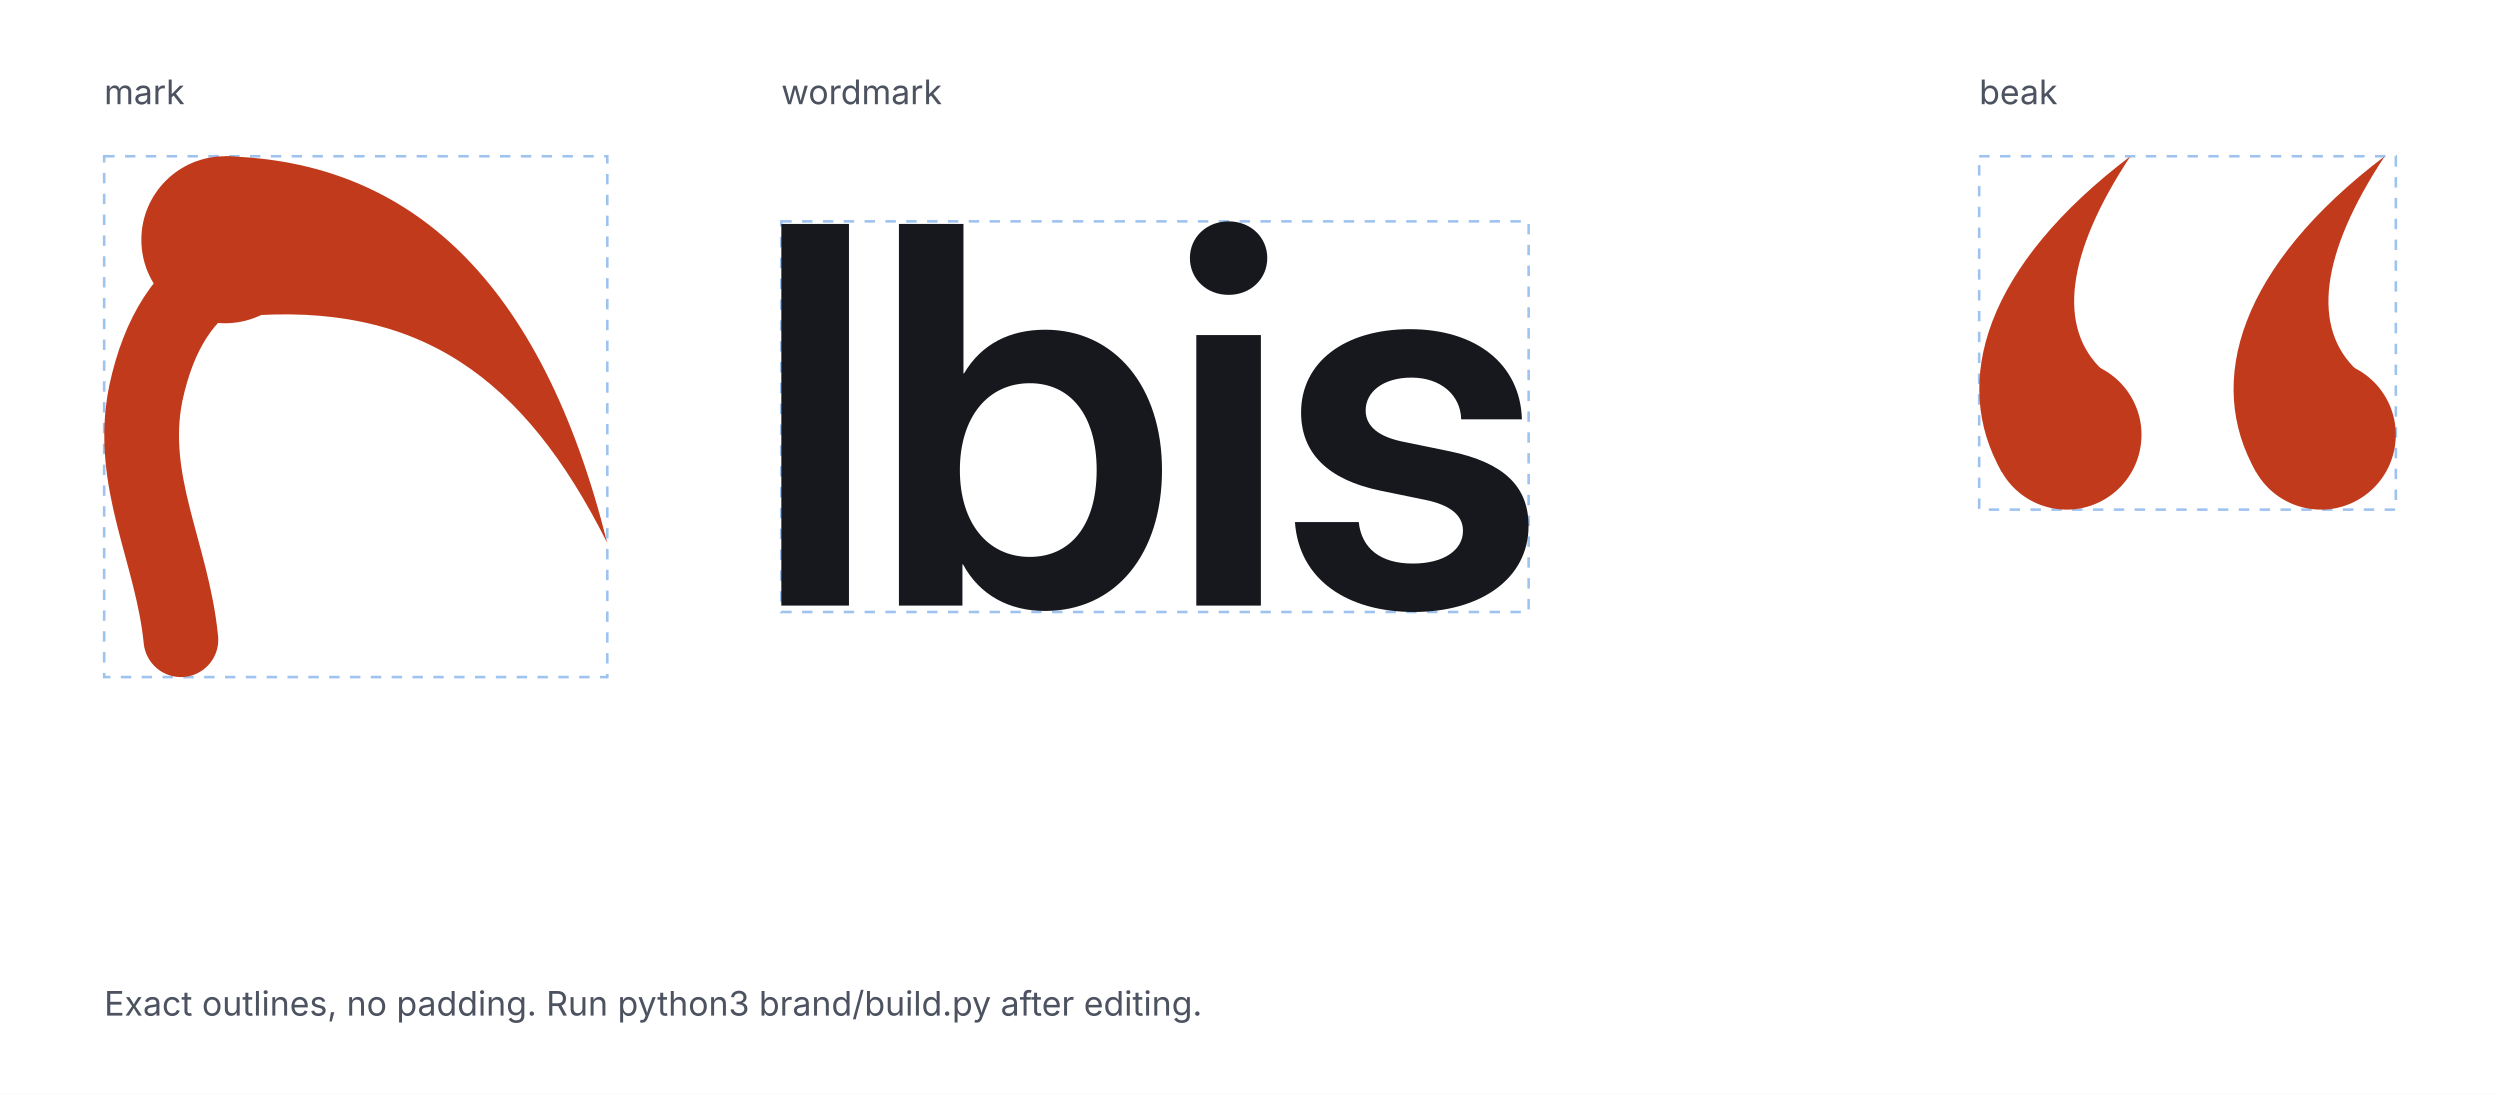
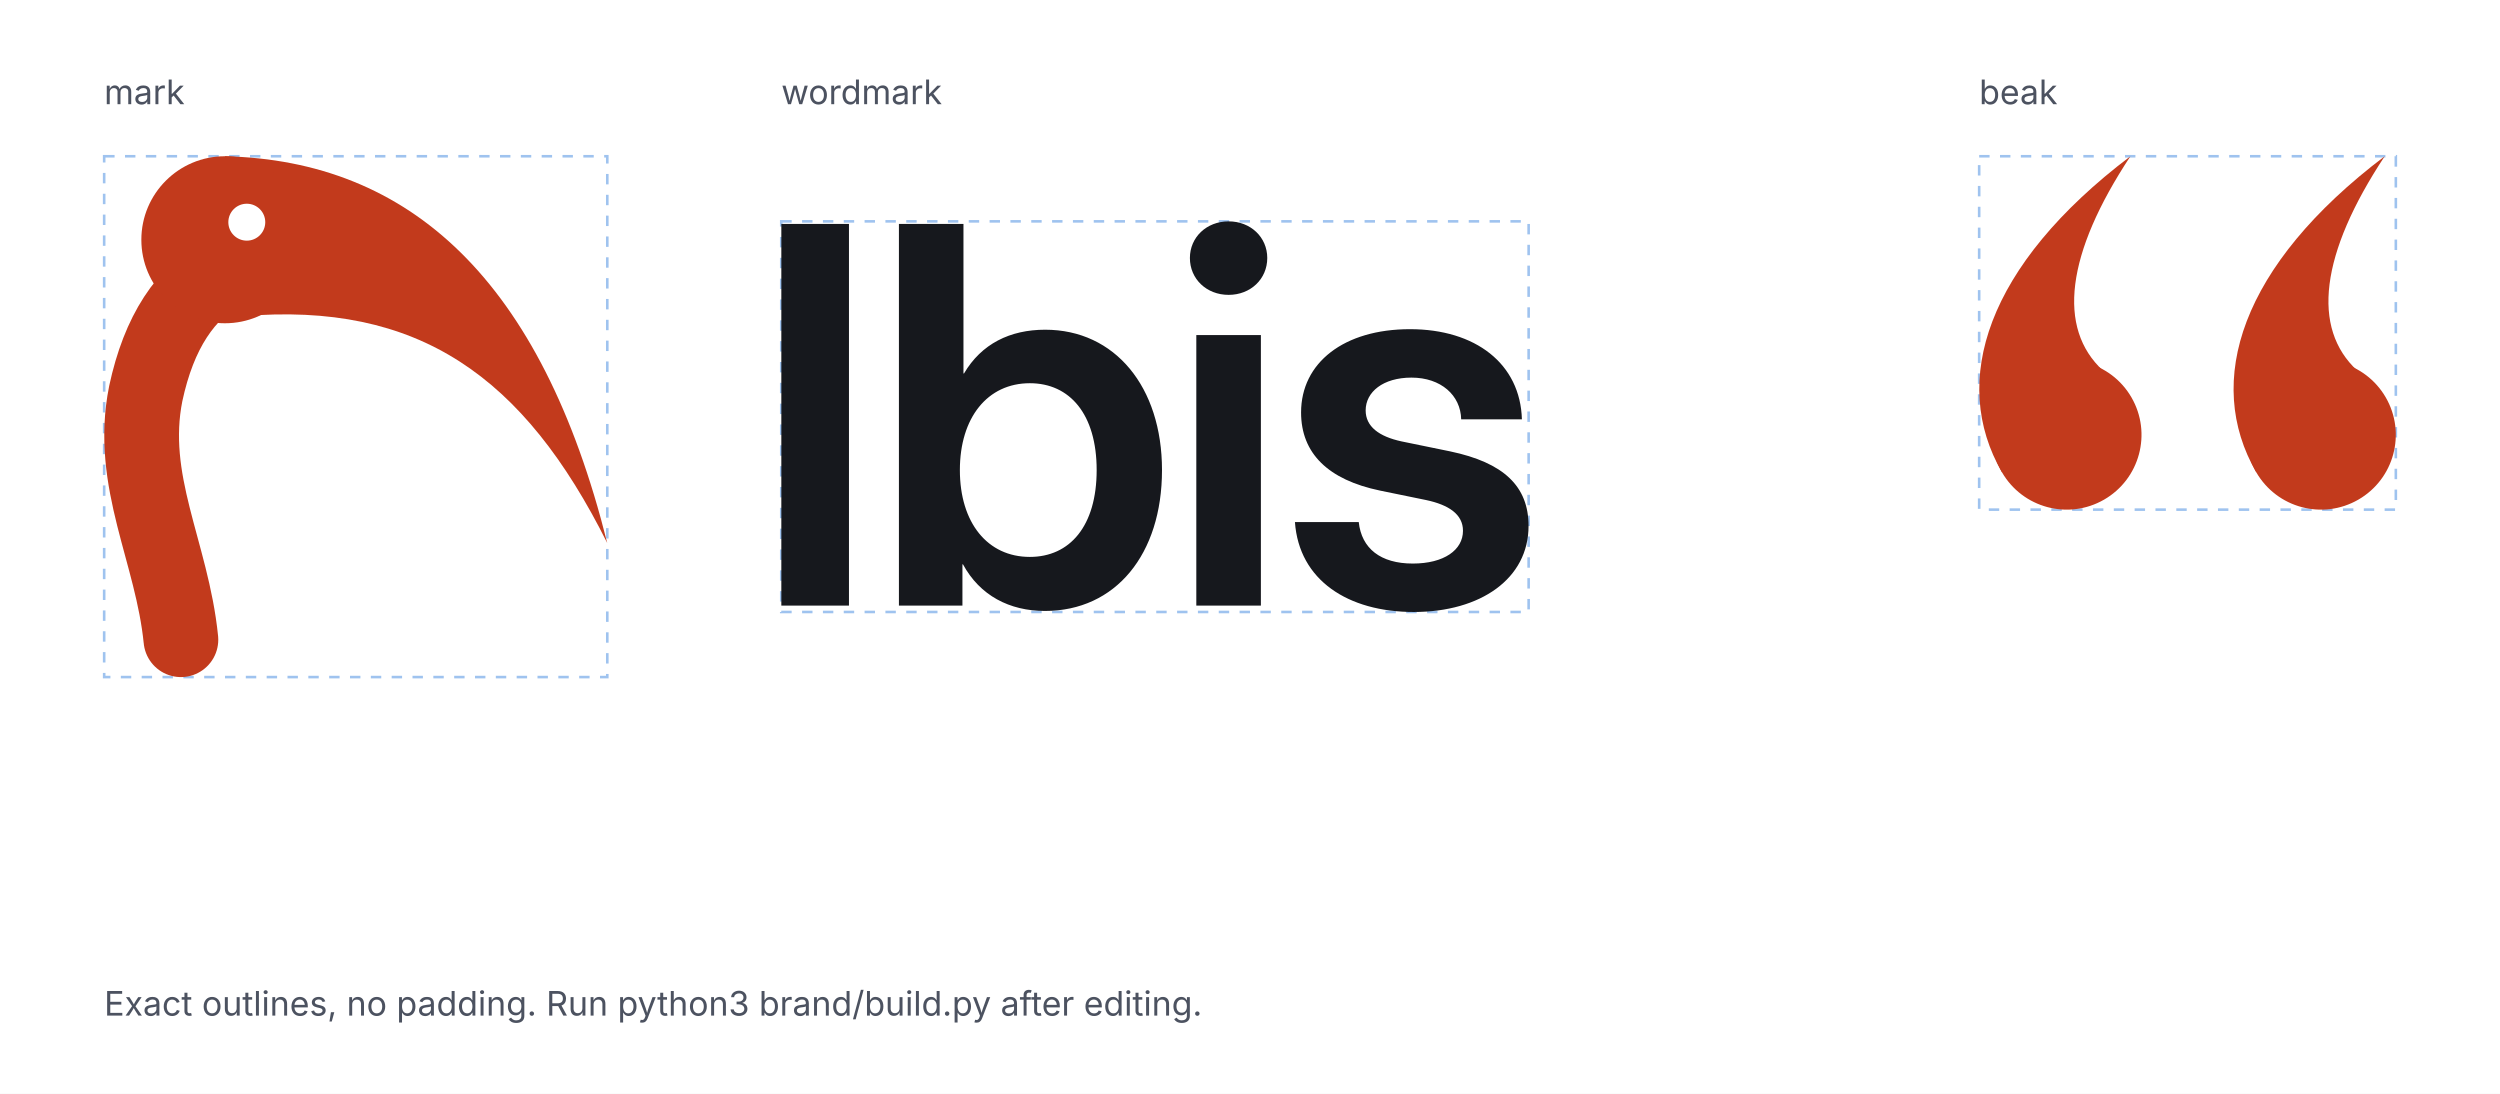
<svg xmlns="http://www.w3.org/2000/svg" width="960" height="420" viewBox="0 0 960 420">
  <defs>
    <symbol id="mark" viewBox="27.275 25 57.225 59.25">
      <path d="M36 80C35 70 30 62 32 52 33.5 45 36.5 40.5 41 38" fill="none" stroke="currentColor" stroke-width="8.5" stroke-linecap="round" />
      <path d="M41 25C62 25.5 77 39 84.5 69 75 50 63 41.5 43 43.2z" fill="currentColor" />
      <circle cx="41" cy="34.5" r="9.5" fill="currentColor" />
+     </symbol>
+     <symbol id="eye" viewBox="41.4 30.4 4.2 4.2">
+       <circle cx="43.5" cy="32.5" r="2.1" fill="currentColor" />
    </symbol>
    <symbol id="wordmark" viewBox="8.322 -100.671 195.78 102.349">
      <path d="M26.04 -100H8.32V0H26.04ZM77.39 1.41C95.91 1.41 108.06 -13.42 108.06 -35.5C108.06 -57.32 95.71 -72.28 77.45 -72.28C68.26 -72.28 60.74 -68.59 56.18 -60.81H56.04V-100H39.13V0H55.77V-10.81H55.91C60.34 -2.62 68.12 1.41 77.39 1.41ZM73.43 -12.75C62.35 -12.75 55.1 -21.68 55.1 -35.5C55.1 -49.26 62.35 -58.26 73.43 -58.26C83.9 -58.26 90.94 -50.13 90.94 -35.5C90.94 -20.81 83.9 -12.75 73.43 -12.75ZM117.05 0H133.97V-70.87H117.05ZM125.51 -81.41C131.28 -81.41 135.64 -85.57 135.64 -91.07C135.64 -96.51 131.28 -100.67 125.51 -100.67C119.74 -100.67 115.37 -96.51 115.37 -91.07C115.37 -85.57 119.74 -81.41 125.51 -81.41ZM174.03 1.68C191.55 1.68 204.1 -7.05 204.1 -20.87C204.1 -31.28 197.59 -37.45 183.57 -40.4L170.81 -43.02C164.91 -44.3 161.42 -46.91 161.42 -51.14C161.42 -55.97 165.98 -59.73 173.43 -59.73C181.15 -59.73 186.32 -55.1 186.45 -48.79H202.36C201.95 -63.36 190.21 -72.42 173.03 -72.42C155.71 -72.42 144.5 -63.62 144.5 -50.6C144.5 -39.87 151.62 -32.95 165.18 -30.13L177.26 -27.65C183.23 -26.38 186.92 -23.89 186.92 -19.6C186.92 -14.56 181.95 -11.01 173.77 -11.01C165.31 -11.01 160.34 -14.97 159.61 -21.88H142.89C143.97 -6.64 156.79 1.68 174.03 1.68Z" fill="currentColor" />
    </symbol>
    <symbol id="beak" viewBox="24.3 26.75 55.7 47.25">
      <g fill="currentColor" transform="rotate(180 50 50)">
        <g transform="rotate(60 30 36)">
          <circle cx="30" cy="36" r="10" />
          <path d="M30 26C44 26 55 38 58 62 51 48 43 42 35 44.5z" />
        </g>
        <g transform="rotate(60 64 36)">
          <circle cx="64" cy="36" r="10" />
          <path d="M64 26C78 26 89 38 92 62 85 48 77 42 69 44.5z" />
        </g>
      </g>
    </symbol>
  </defs>
  <rect width="960" height="420" fill="#ffffff" />
  <g font-family="Inter, sans-serif" font-size="13" fill="#4c5260">
    <text x="40" y="40">mark</text>
    <text x="300" y="40">wordmark</text>
    <text x="760" y="40">beak</text>
    <text x="40" y="390">Exact outlines, no padding. Run python3 brand/build.py after editing.</text>
  </g>
  <g fill="none" stroke="#9fc3ef" stroke-dasharray="4 4">
    <rect x="40" y="60" width="193.2" height="200" />
    <rect x="300" y="85" width="287" height="150" />
    <rect x="760" y="60" width="160" height="135.7" />
  </g>
  <use href="#mark" x="40" y="60" width="193.2" height="200" color="#c23a1c" />
+   <use href="#eye" x="87.68" y="78.23" width="14.18" height="14.18" color="#ffffff" />
  <use href="#wordmark" x="300" y="85" width="287" height="150" color="#16181d" />
  <use href="#beak" x="760" y="60" width="160" height="135.7" color="#c23a1c" />
</svg>
